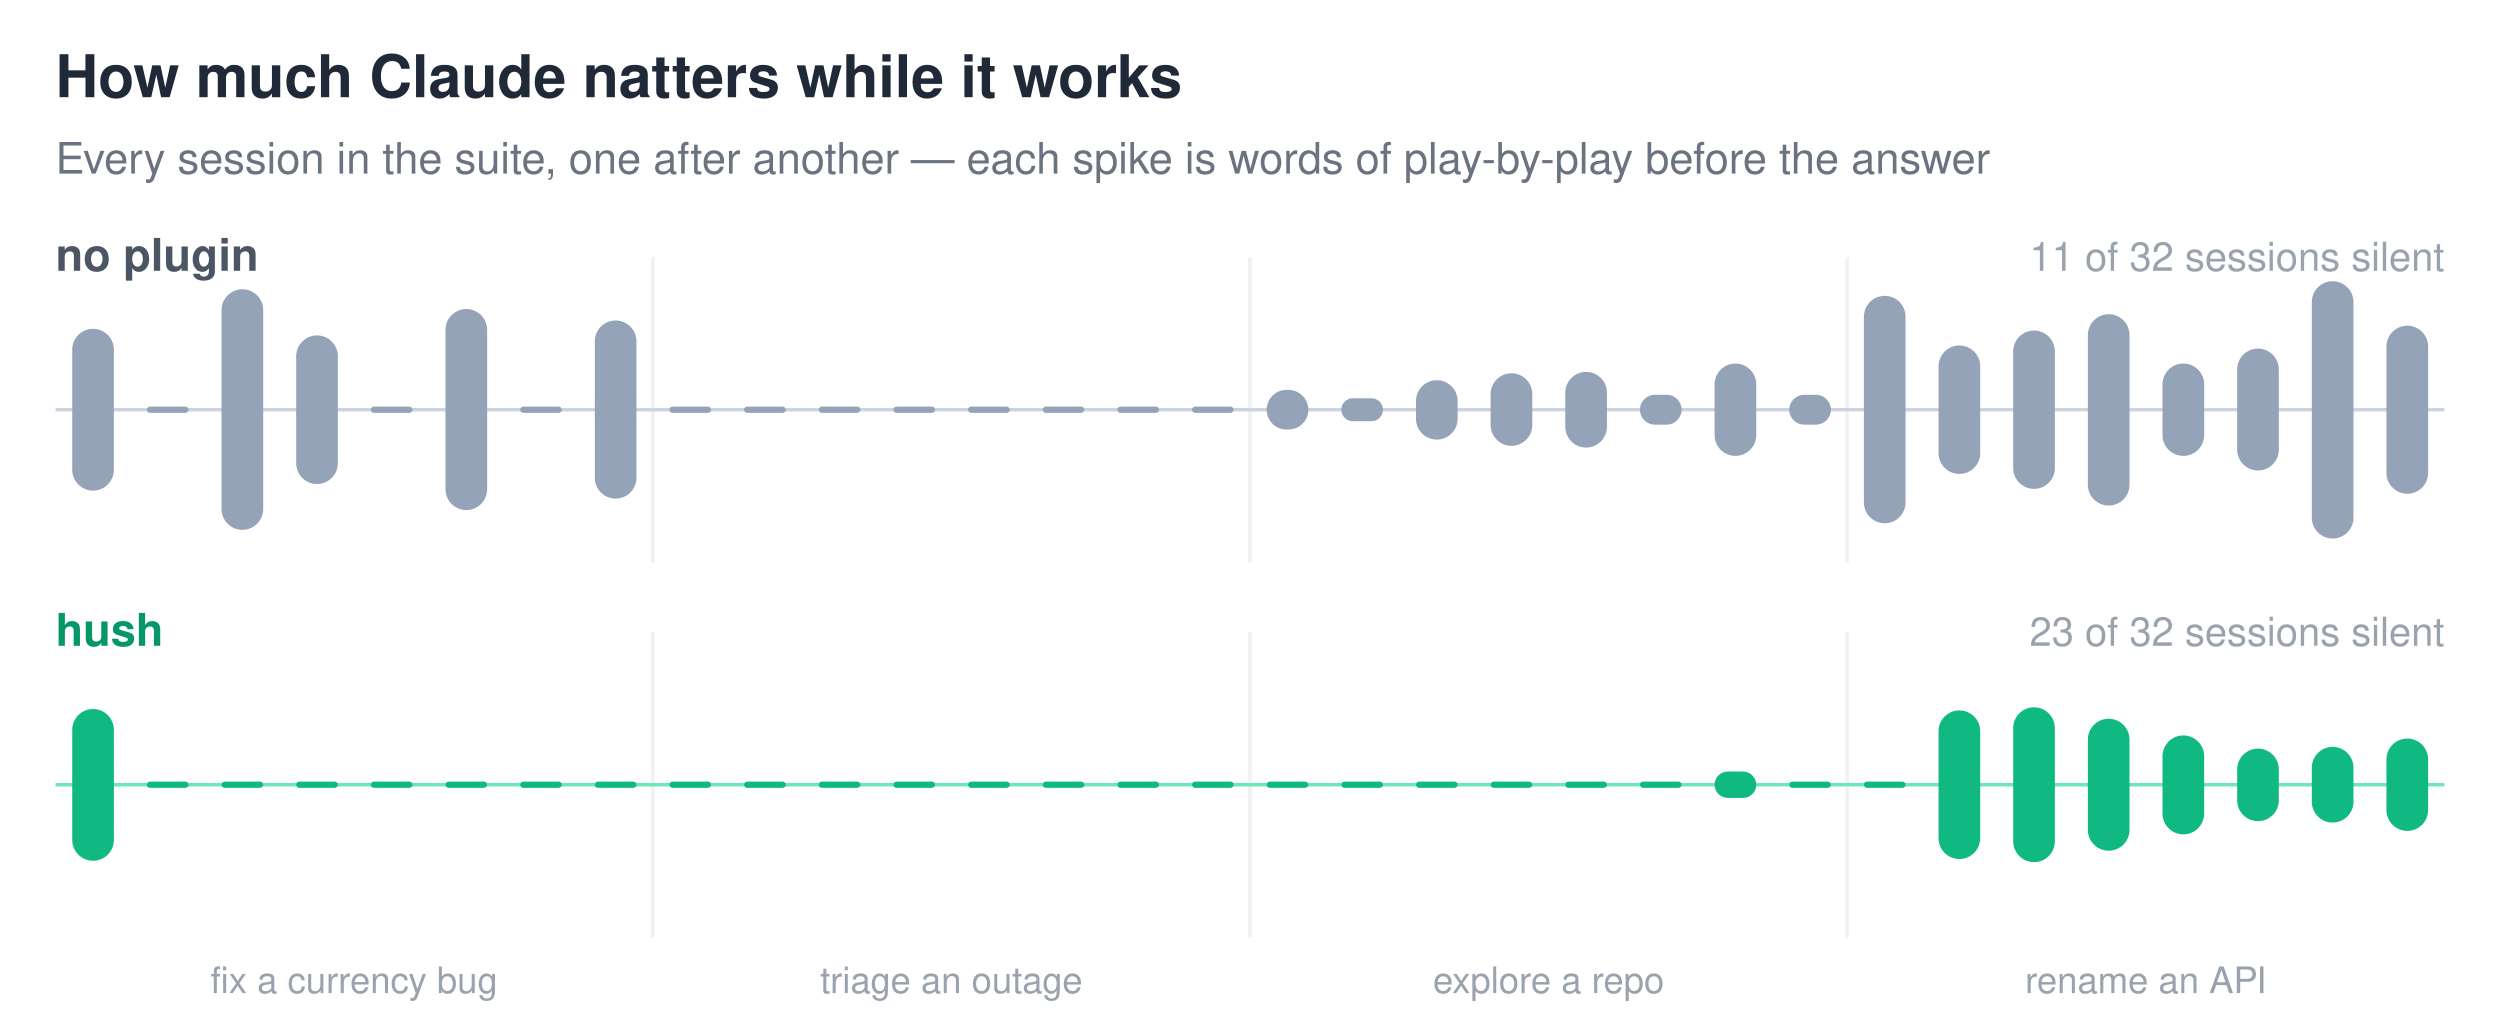
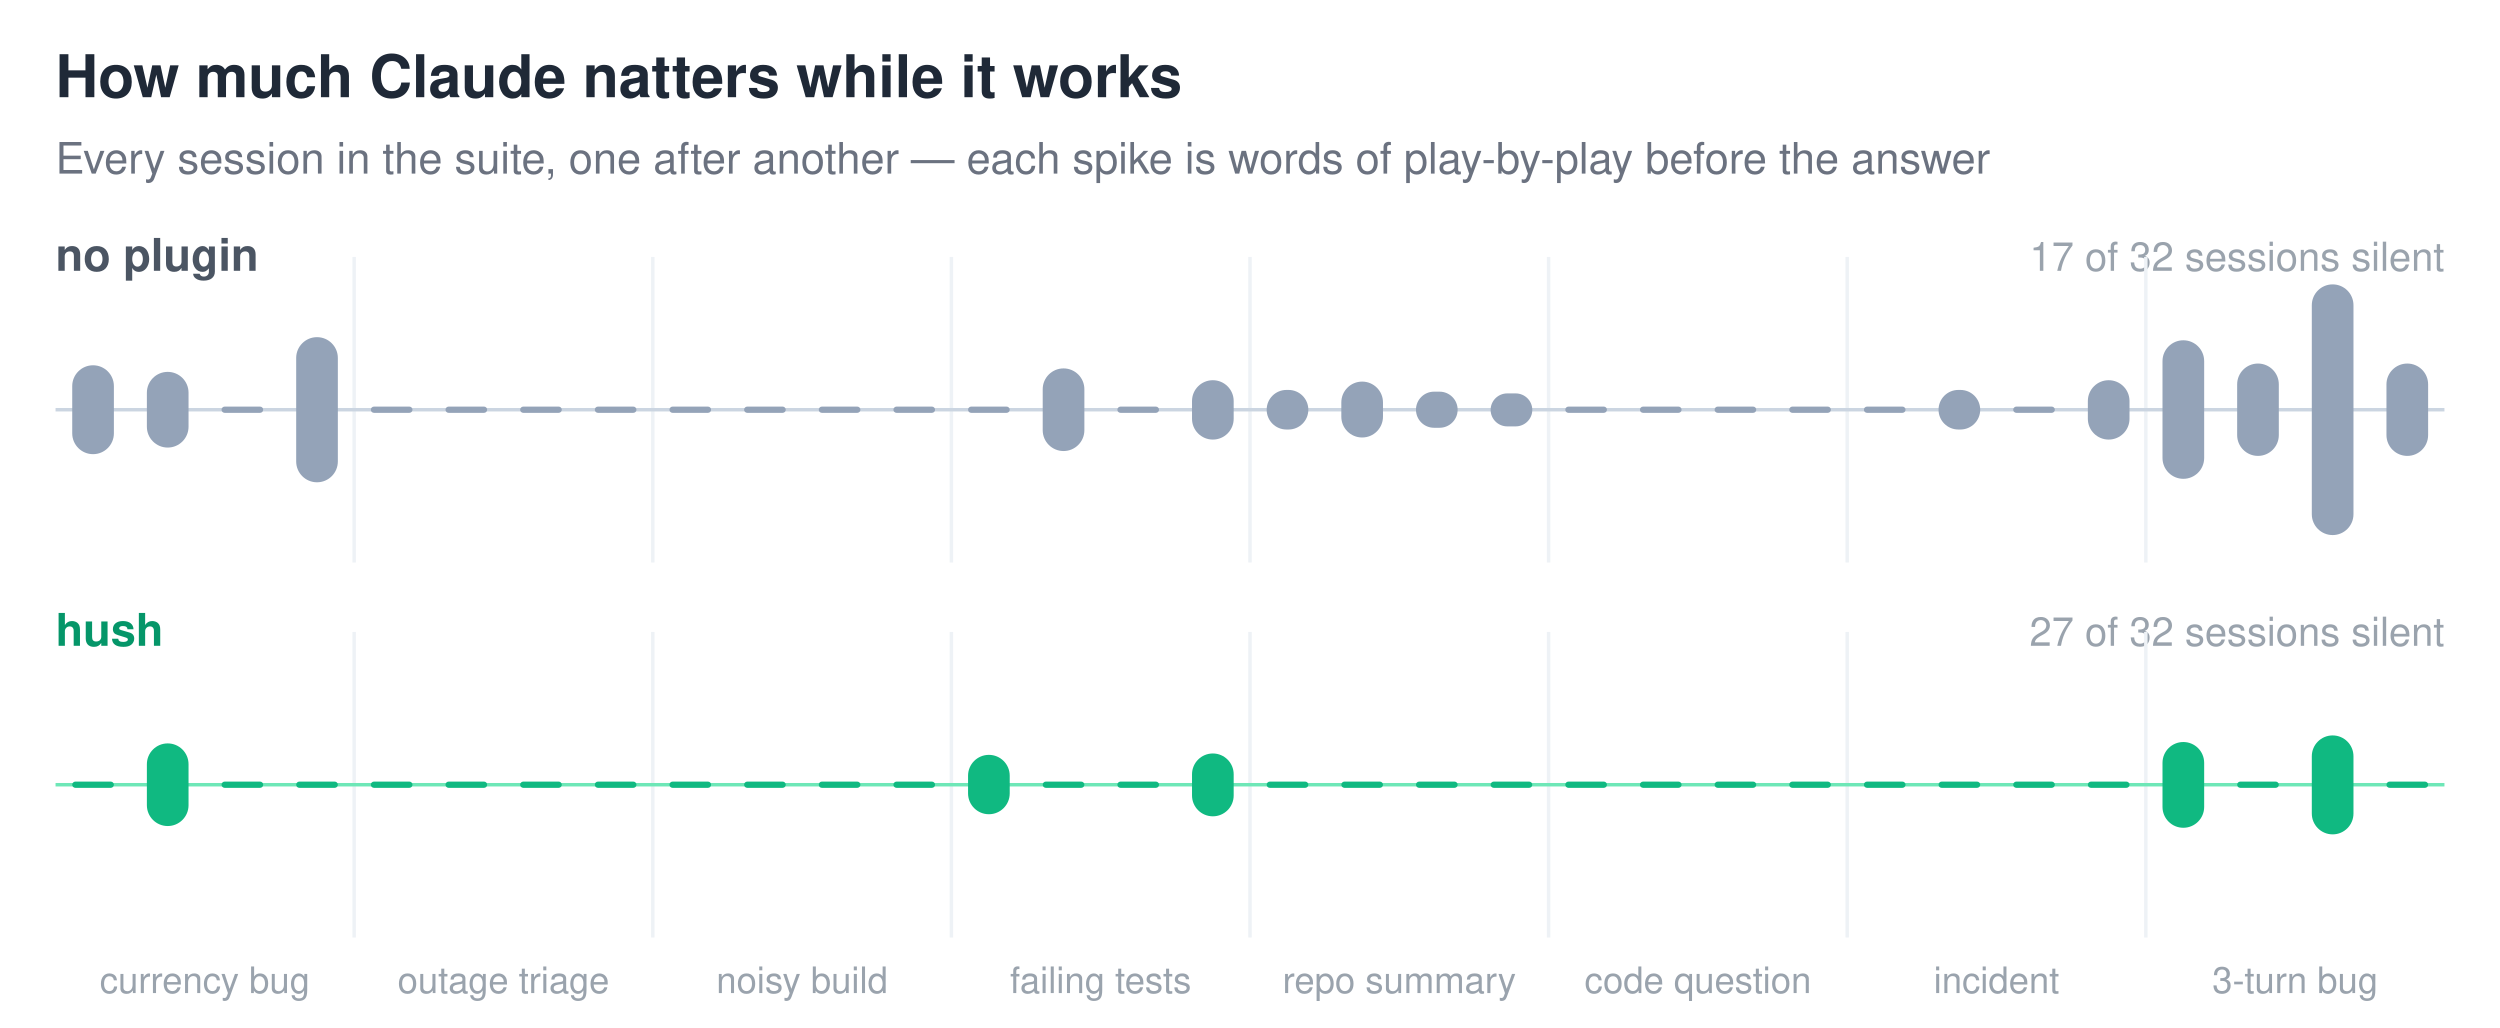
<svg xmlns="http://www.w3.org/2000/svg" viewBox="0 0 720 296" font-family="-apple-system,BlinkMacSystemFont,Segoe UI,Helvetica,Arial,sans-serif">
  <style>
    .title{fill:#1f2937;font-size:17px;font-weight:700}
    .sub{fill:#6b7280;font-size:12.5px}
    .lab{fill:#4b5563;font-size:13px;font-weight:600}
    .hushlab{fill:#059669;font-size:13px;font-weight:700}
    .note{fill:#9aa3ad;font-size:11.5px}
    .task{fill:#9aa3ad;font-size:10.5px}
    .wb{fill:#94a3b8}.wh{fill:#10b981}
    .zero{stroke:#cbd5e1;stroke-width:1}
    .zeroh{stroke:#6ee7b7;stroke-width:1}
    .div{stroke:#eef2f6;stroke-width:1}
    .foot{fill:#6b7280;font-size:12.5px}.em{fill:#059669;font-weight:700}
    @media (prefers-color-scheme:dark){
      .title{fill:#e6edf3}.sub{fill:#9198a1}.lab{fill:#b0b8c0}.hushlab{fill:#3fb950}
      .note{fill:#6e7681}.task{fill:#6e7681}.wb{fill:#768390}.wh{fill:#3fb950}
      .zero{stroke:#444c56}.zeroh{stroke:#238636}.div{stroke:#21262d}.foot{fill:#9198a1}.em{fill:#3fb950}
    }
  </style>
  <text x="16" y="28" class="title">How much Claude natters while it works</text>
  <text x="16" y="50" class="sub">Every session in the suite, one after another — each spike is words of play-by-play before the answer</text>
  <text x="16" y="78" class="lab">no plugin</text>
-   <text x="704" y="78" class="note" text-anchor="end">11 of 32 sessions silent</text>
+   <text x="704" y="78" class="note" text-anchor="end">17 of 32 sessions silent</text>
+   <line x1="102.0" y1="74" x2="102.0" y2="162" class="div" />
  <line x1="188.0" y1="74" x2="188.0" y2="162" class="div" />
+   <line x1="274.0" y1="74" x2="274.0" y2="162" class="div" />
  <line x1="360.0" y1="74" x2="360.0" y2="162" class="div" />
+   <line x1="446.0" y1="74" x2="446.0" y2="162" class="div" />
  <line x1="532.0" y1="74" x2="532.0" y2="162" class="div" />
+   <line x1="618.0" y1="74" x2="618.0" y2="162" class="div" />
  <line x1="16" y1="118" x2="704" y2="118" class="zero" />
-   <rect x="20.8" y="94.7" width="12" height="46.6" rx="6.0" class="wb" />
-   <rect x="42.3" y="117.1" width="12" height="1.8" rx="0.9" class="wb" />
-   <rect x="63.8" y="83.3" width="12" height="69.3" rx="6.0" class="wb" />
-   <rect x="85.3" y="96.6" width="12" height="42.8" rx="6.0" class="wb" />
+   <rect x="20.8" y="105.2" width="12" height="25.6" rx="6.0" class="wb" />
+   <rect x="42.3" y="107.1" width="12" height="21.8" rx="6.0" class="wb" />
+   <rect x="63.8" y="117.1" width="12" height="1.8" rx="0.9" class="wb" />
+   <rect x="85.3" y="97.1" width="12" height="41.8" rx="6.0" class="wb" />
  <rect x="106.8" y="117.1" width="12" height="1.8" rx="0.9" class="wb" />
-   <rect x="128.3" y="89.0" width="12" height="57.9" rx="6.0" class="wb" />
+   <rect x="128.3" y="117.1" width="12" height="1.8" rx="0.9" class="wb" />
  <rect x="149.8" y="117.1" width="12" height="1.8" rx="0.9" class="wb" />
-   <rect x="171.3" y="92.3" width="12" height="51.3" rx="6.0" class="wb" />
+   <rect x="171.3" y="117.1" width="12" height="1.8" rx="0.9" class="wb" />
  <rect x="192.8" y="117.1" width="12" height="1.8" rx="0.9" class="wb" />
  <rect x="214.3" y="117.1" width="12" height="1.8" rx="0.9" class="wb" />
  <rect x="235.8" y="117.1" width="12" height="1.8" rx="0.9" class="wb" />
  <rect x="257.3" y="117.1" width="12" height="1.8" rx="0.9" class="wb" />
  <rect x="278.8" y="117.1" width="12" height="1.8" rx="0.9" class="wb" />
-   <rect x="300.3" y="117.1" width="12" height="1.8" rx="0.9" class="wb" />
+   <rect x="300.3" y="106.1" width="12" height="23.8" rx="6.0" class="wb" />
  <rect x="321.8" y="117.1" width="12" height="1.8" rx="0.9" class="wb" />
-   <rect x="343.3" y="117.1" width="12" height="1.8" rx="0.9" class="wb" />
+   <rect x="343.3" y="109.5" width="12" height="17.1" rx="6.0" class="wb" />
  <rect x="364.8" y="112.3" width="12" height="11.4" rx="5.7" class="wb" />
-   <rect x="386.3" y="114.7" width="12" height="6.6" rx="3.3" class="wb" />
-   <rect x="407.8" y="109.5" width="12" height="17.1" rx="6.0" class="wb" />
-   <rect x="429.3" y="107.5" width="12" height="20.9" rx="6.0" class="wb" />
-   <rect x="450.8" y="107.1" width="12" height="21.8" rx="6.0" class="wb" />
-   <rect x="472.3" y="113.7" width="12" height="8.6" rx="4.3" class="wb" />
-   <rect x="493.8" y="104.7" width="12" height="26.6" rx="6.0" class="wb" />
-   <rect x="515.3" y="113.7" width="12" height="8.6" rx="4.3" class="wb" />
-   <rect x="536.8" y="85.2" width="12" height="65.5" rx="6.0" class="wb" />
-   <rect x="558.3" y="99.5" width="12" height="37.0" rx="6.0" class="wb" />
-   <rect x="579.8" y="95.2" width="12" height="45.6" rx="6.0" class="wb" />
-   <rect x="601.3" y="90.5" width="12" height="55.1" rx="6.0" class="wb" />
-   <rect x="622.8" y="104.7" width="12" height="26.6" rx="6.0" class="wb" />
-   <rect x="644.3" y="100.4" width="12" height="35.1" rx="6.0" class="wb" />
-   <rect x="665.8" y="81.0" width="12" height="74.1" rx="6.0" class="wb" />
-   <rect x="687.3" y="93.8" width="12" height="48.4" rx="6.0" class="wb" />
+   <rect x="386.3" y="109.9" width="12" height="16.1" rx="6.0" class="wb" />
+   <rect x="407.8" y="112.8" width="12" height="10.4" rx="5.2" class="wb" />
+   <rect x="429.3" y="113.3" width="12" height="9.5" rx="4.8" class="wb" />
+   <rect x="450.8" y="117.1" width="12" height="1.8" rx="0.9" class="wb" />
+   <rect x="472.3" y="117.1" width="12" height="1.8" rx="0.9" class="wb" />
+   <rect x="493.8" y="117.1" width="12" height="1.8" rx="0.9" class="wb" />
+   <rect x="515.3" y="117.1" width="12" height="1.8" rx="0.9" class="wb" />
+   <rect x="536.8" y="117.1" width="12" height="1.8" rx="0.9" class="wb" />
+   <rect x="558.3" y="112.3" width="12" height="11.4" rx="5.7" class="wb" />
+   <rect x="579.8" y="117.1" width="12" height="1.8" rx="0.9" class="wb" />
+   <rect x="601.3" y="109.5" width="12" height="17.1" rx="6.0" class="wb" />
+   <rect x="622.8" y="98.0" width="12" height="39.9" rx="6.0" class="wb" />
+   <rect x="644.3" y="104.7" width="12" height="26.6" rx="6.0" class="wb" />
+   <rect x="665.8" y="81.9" width="12" height="72.2" rx="6.0" class="wb" />
+   <rect x="687.3" y="104.7" width="12" height="26.6" rx="6.0" class="wb" />
  <text x="16" y="186" class="hushlab">hush</text>
-   <text x="704" y="186" class="note" text-anchor="end">23 of 32 sessions silent</text>
+   <text x="704" y="186" class="note" text-anchor="end">27 of 32 sessions silent</text>
+   <line x1="102.0" y1="182" x2="102.0" y2="270" class="div" />
  <line x1="188.0" y1="182" x2="188.0" y2="270" class="div" />
+   <line x1="274.0" y1="182" x2="274.0" y2="270" class="div" />
  <line x1="360.0" y1="182" x2="360.0" y2="270" class="div" />
+   <line x1="446.0" y1="182" x2="446.0" y2="270" class="div" />
  <line x1="532.0" y1="182" x2="532.0" y2="270" class="div" />
+   <line x1="618.0" y1="182" x2="618.0" y2="270" class="div" />
  <line x1="16" y1="226" x2="704" y2="226" class="zeroh" />
-   <rect x="20.8" y="204.2" width="12" height="43.7" rx="6.0" class="wh" />
-   <rect x="42.3" y="225.1" width="12" height="1.8" rx="0.9" class="wh" />
+   <rect x="20.8" y="225.1" width="12" height="1.8" rx="0.9" class="wh" />
+   <rect x="42.3" y="214.1" width="12" height="23.8" rx="6.0" class="wh" />
  <rect x="63.8" y="225.1" width="12" height="1.8" rx="0.9" class="wh" />
  <rect x="85.3" y="225.1" width="12" height="1.8" rx="0.9" class="wh" />
  <rect x="106.8" y="225.1" width="12" height="1.8" rx="0.9" class="wh" />
  <rect x="128.3" y="225.1" width="12" height="1.8" rx="0.9" class="wh" />
  <rect x="149.8" y="225.1" width="12" height="1.8" rx="0.9" class="wh" />
  <rect x="171.3" y="225.1" width="12" height="1.8" rx="0.9" class="wh" />
  <rect x="192.8" y="225.1" width="12" height="1.8" rx="0.9" class="wh" />
  <rect x="214.3" y="225.1" width="12" height="1.8" rx="0.9" class="wh" />
  <rect x="235.8" y="225.1" width="12" height="1.8" rx="0.9" class="wh" />
  <rect x="257.3" y="225.1" width="12" height="1.8" rx="0.9" class="wh" />
-   <rect x="278.8" y="225.1" width="12" height="1.8" rx="0.9" class="wh" />
+   <rect x="278.8" y="217.4" width="12" height="17.1" rx="6.0" class="wh" />
  <rect x="300.3" y="225.1" width="12" height="1.8" rx="0.9" class="wh" />
  <rect x="321.8" y="225.1" width="12" height="1.8" rx="0.9" class="wh" />
-   <rect x="343.3" y="225.1" width="12" height="1.8" rx="0.9" class="wh" />
+   <rect x="343.3" y="217.0" width="12" height="18.1" rx="6.0" class="wh" />
  <rect x="364.8" y="225.1" width="12" height="1.8" rx="0.9" class="wh" />
  <rect x="386.3" y="225.1" width="12" height="1.8" rx="0.9" class="wh" />
  <rect x="407.8" y="225.1" width="12" height="1.8" rx="0.9" class="wh" />
  <rect x="429.3" y="225.1" width="12" height="1.8" rx="0.9" class="wh" />
  <rect x="450.8" y="225.1" width="12" height="1.8" rx="0.9" class="wh" />
  <rect x="472.3" y="225.1" width="12" height="1.8" rx="0.9" class="wh" />
-   <rect x="493.8" y="222.2" width="12" height="7.6" rx="3.8" class="wh" />
+   <rect x="493.8" y="225.1" width="12" height="1.8" rx="0.9" class="wh" />
  <rect x="515.3" y="225.1" width="12" height="1.8" rx="0.9" class="wh" />
  <rect x="536.8" y="225.1" width="12" height="1.8" rx="0.9" class="wh" />
-   <rect x="558.3" y="204.6" width="12" height="42.8" rx="6.0" class="wh" />
-   <rect x="579.8" y="203.7" width="12" height="44.6" rx="6.0" class="wh" />
-   <rect x="601.3" y="207.0" width="12" height="38.0" rx="6.0" class="wh" />
-   <rect x="622.8" y="211.8" width="12" height="28.5" rx="6.0" class="wh" />
-   <rect x="644.3" y="215.6" width="12" height="20.9" rx="6.0" class="wh" />
-   <rect x="665.8" y="215.1" width="12" height="21.8" rx="6.0" class="wh" />
-   <rect x="687.3" y="212.7" width="12" height="26.6" rx="6.0" class="wh" />
-   <text x="102.0" y="286" class="task" text-anchor="middle">fix a currency bug</text>
-   <text x="274.0" y="286" class="task" text-anchor="middle">triage an outage</text>
-   <text x="446.0" y="286" class="task" text-anchor="middle">explore a repo</text>
-   <text x="618.0" y="286" class="task" text-anchor="middle">rename an API</text>
+   <rect x="558.3" y="225.1" width="12" height="1.8" rx="0.9" class="wh" />
+   <rect x="579.8" y="225.1" width="12" height="1.8" rx="0.9" class="wh" />
+   <rect x="601.3" y="225.1" width="12" height="1.8" rx="0.9" class="wh" />
+   <rect x="622.8" y="213.7" width="12" height="24.7" rx="6.0" class="wh" />
+   <rect x="644.3" y="225.1" width="12" height="1.8" rx="0.9" class="wh" />
+   <rect x="665.8" y="211.8" width="12" height="28.5" rx="6.0" class="wh" />
+   <rect x="687.3" y="225.1" width="12" height="1.8" rx="0.9" class="wh" />
+   <text x="59.0" y="286" class="task" text-anchor="middle">currency bug</text>
+   <text x="145.0" y="286" class="task" text-anchor="middle">outage triage</text>
+   <text x="231.0" y="286" class="task" text-anchor="middle">noisy build</text>
+   <text x="317.0" y="286" class="task" text-anchor="middle">failing tests</text>
+   <text x="403.0" y="286" class="task" text-anchor="middle">repo summary</text>
+   <text x="489.0" y="286" class="task" text-anchor="middle">code question</text>
+   <text x="575.0" y="286" class="task" text-anchor="middle">incident</text>
+   <text x="661.0" y="286" class="task" text-anchor="middle">3-turn bug</text>
</svg>
